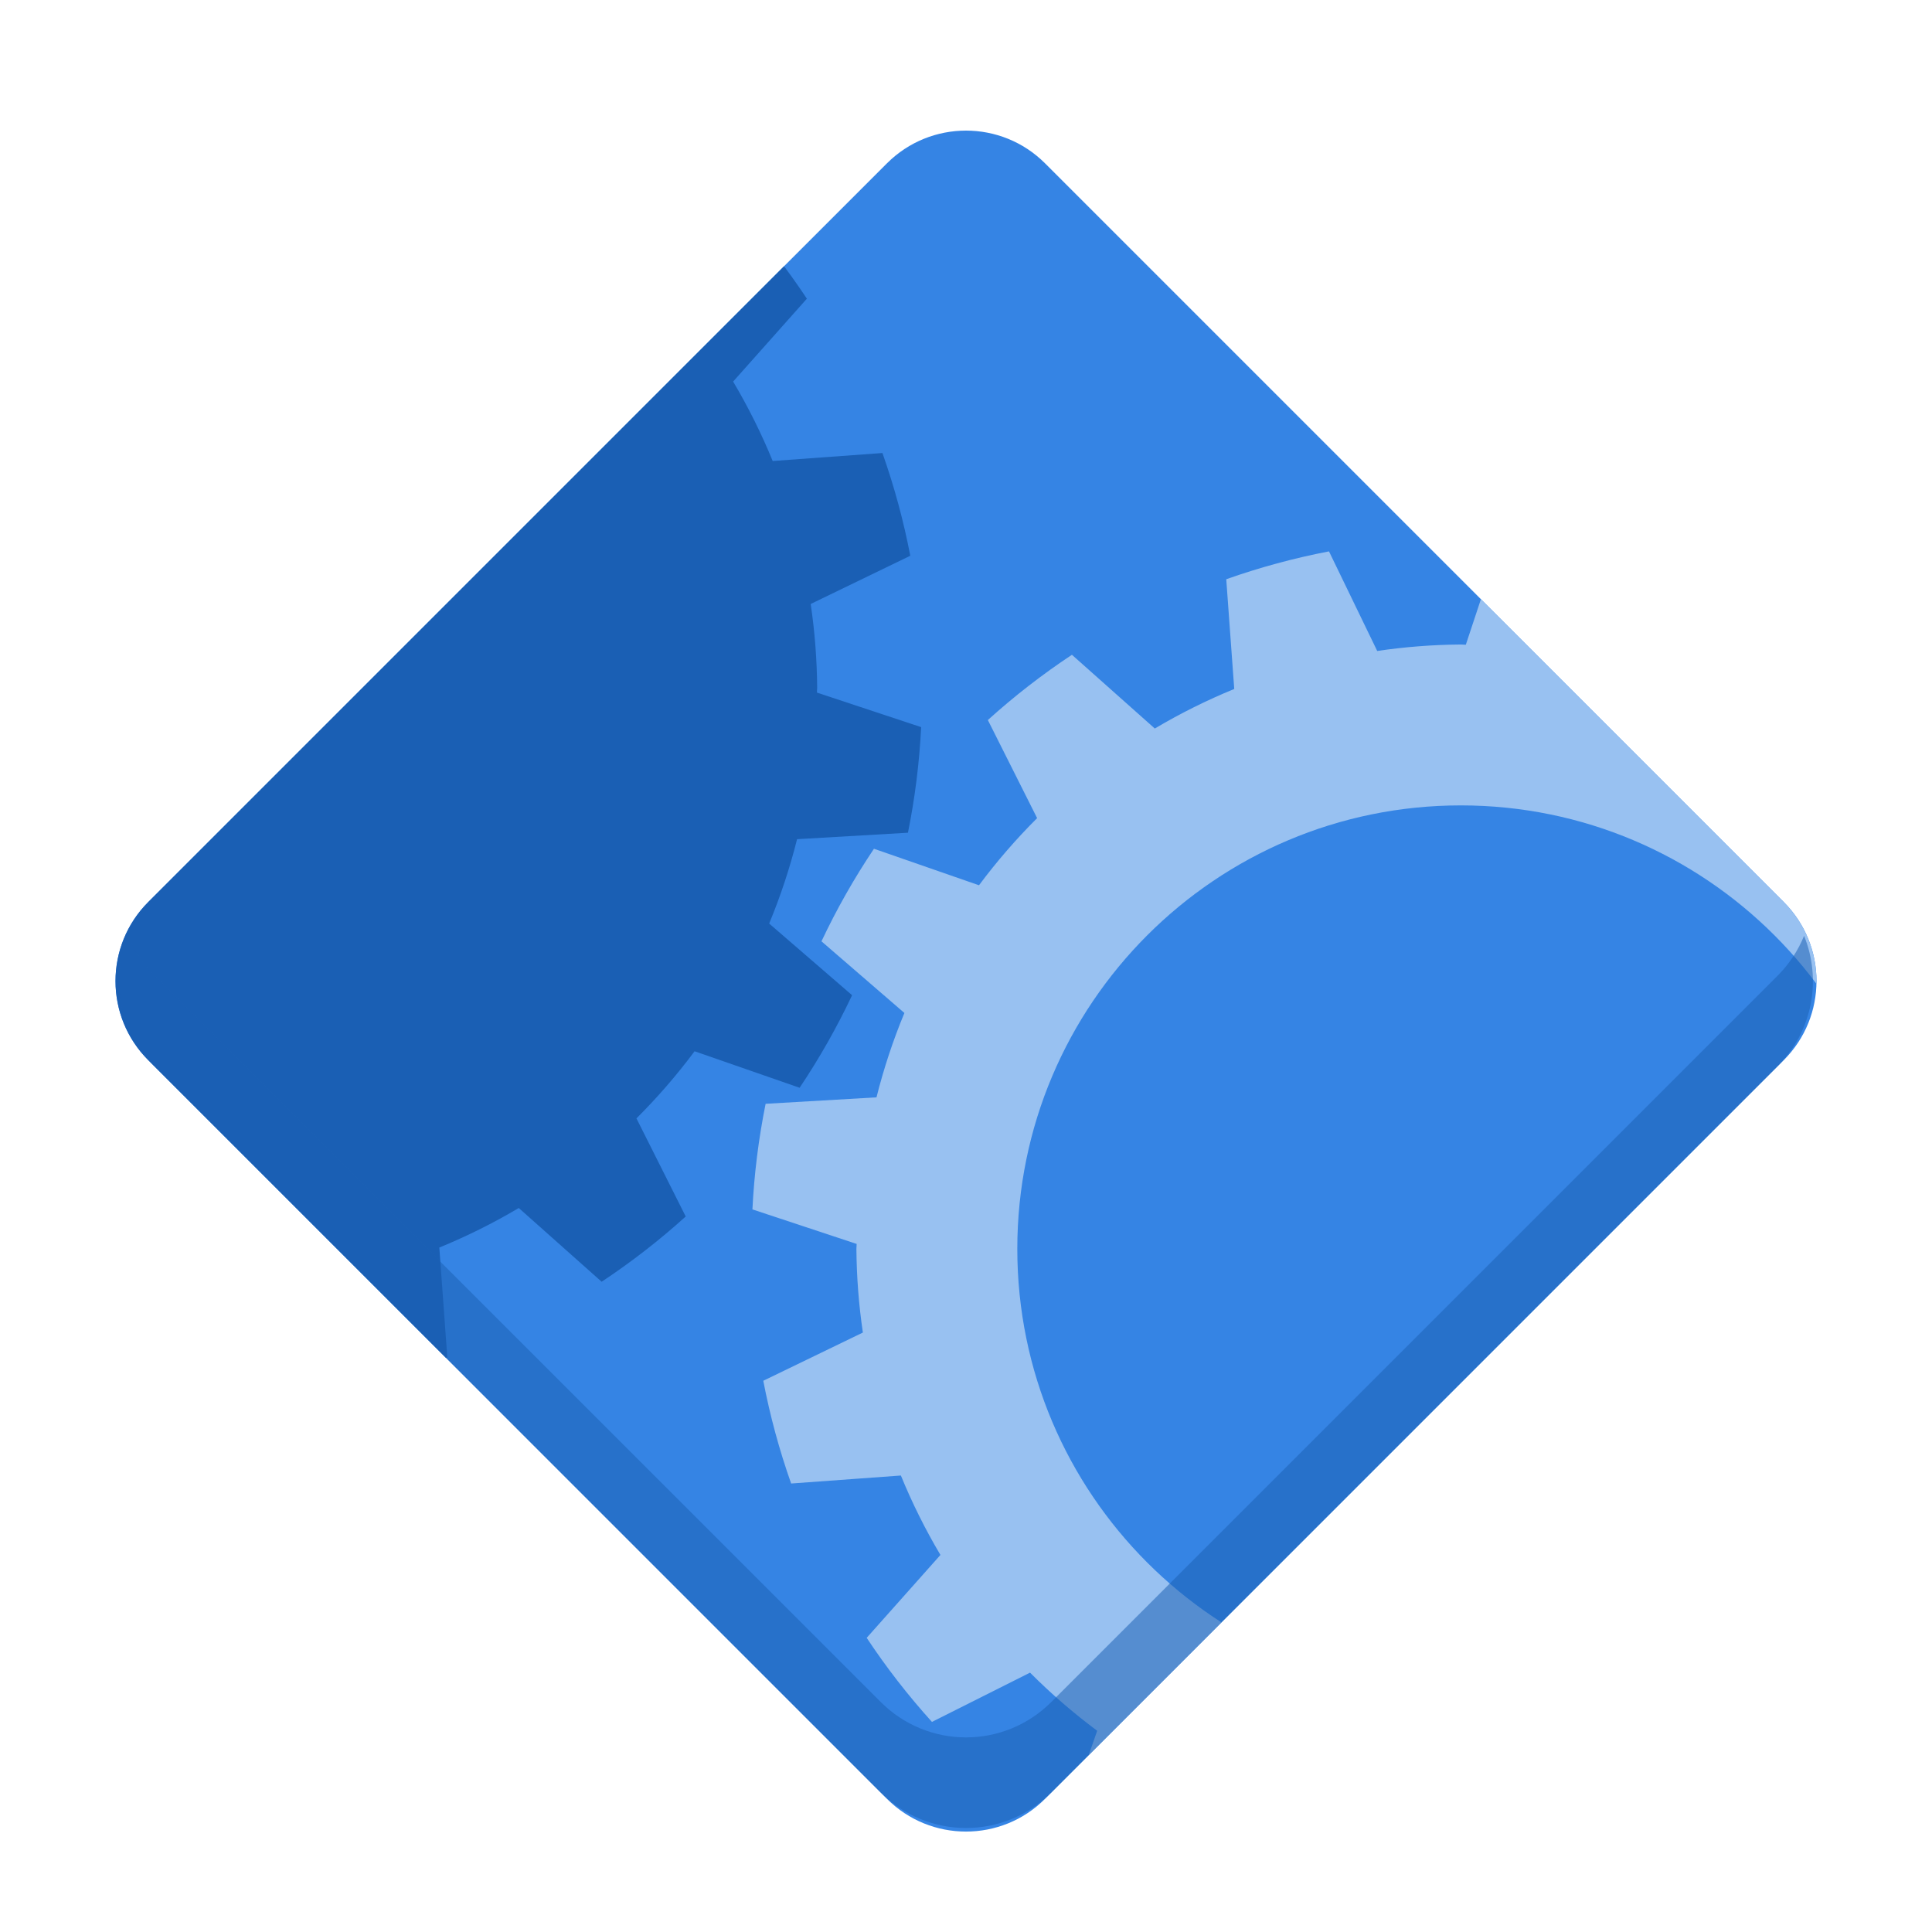
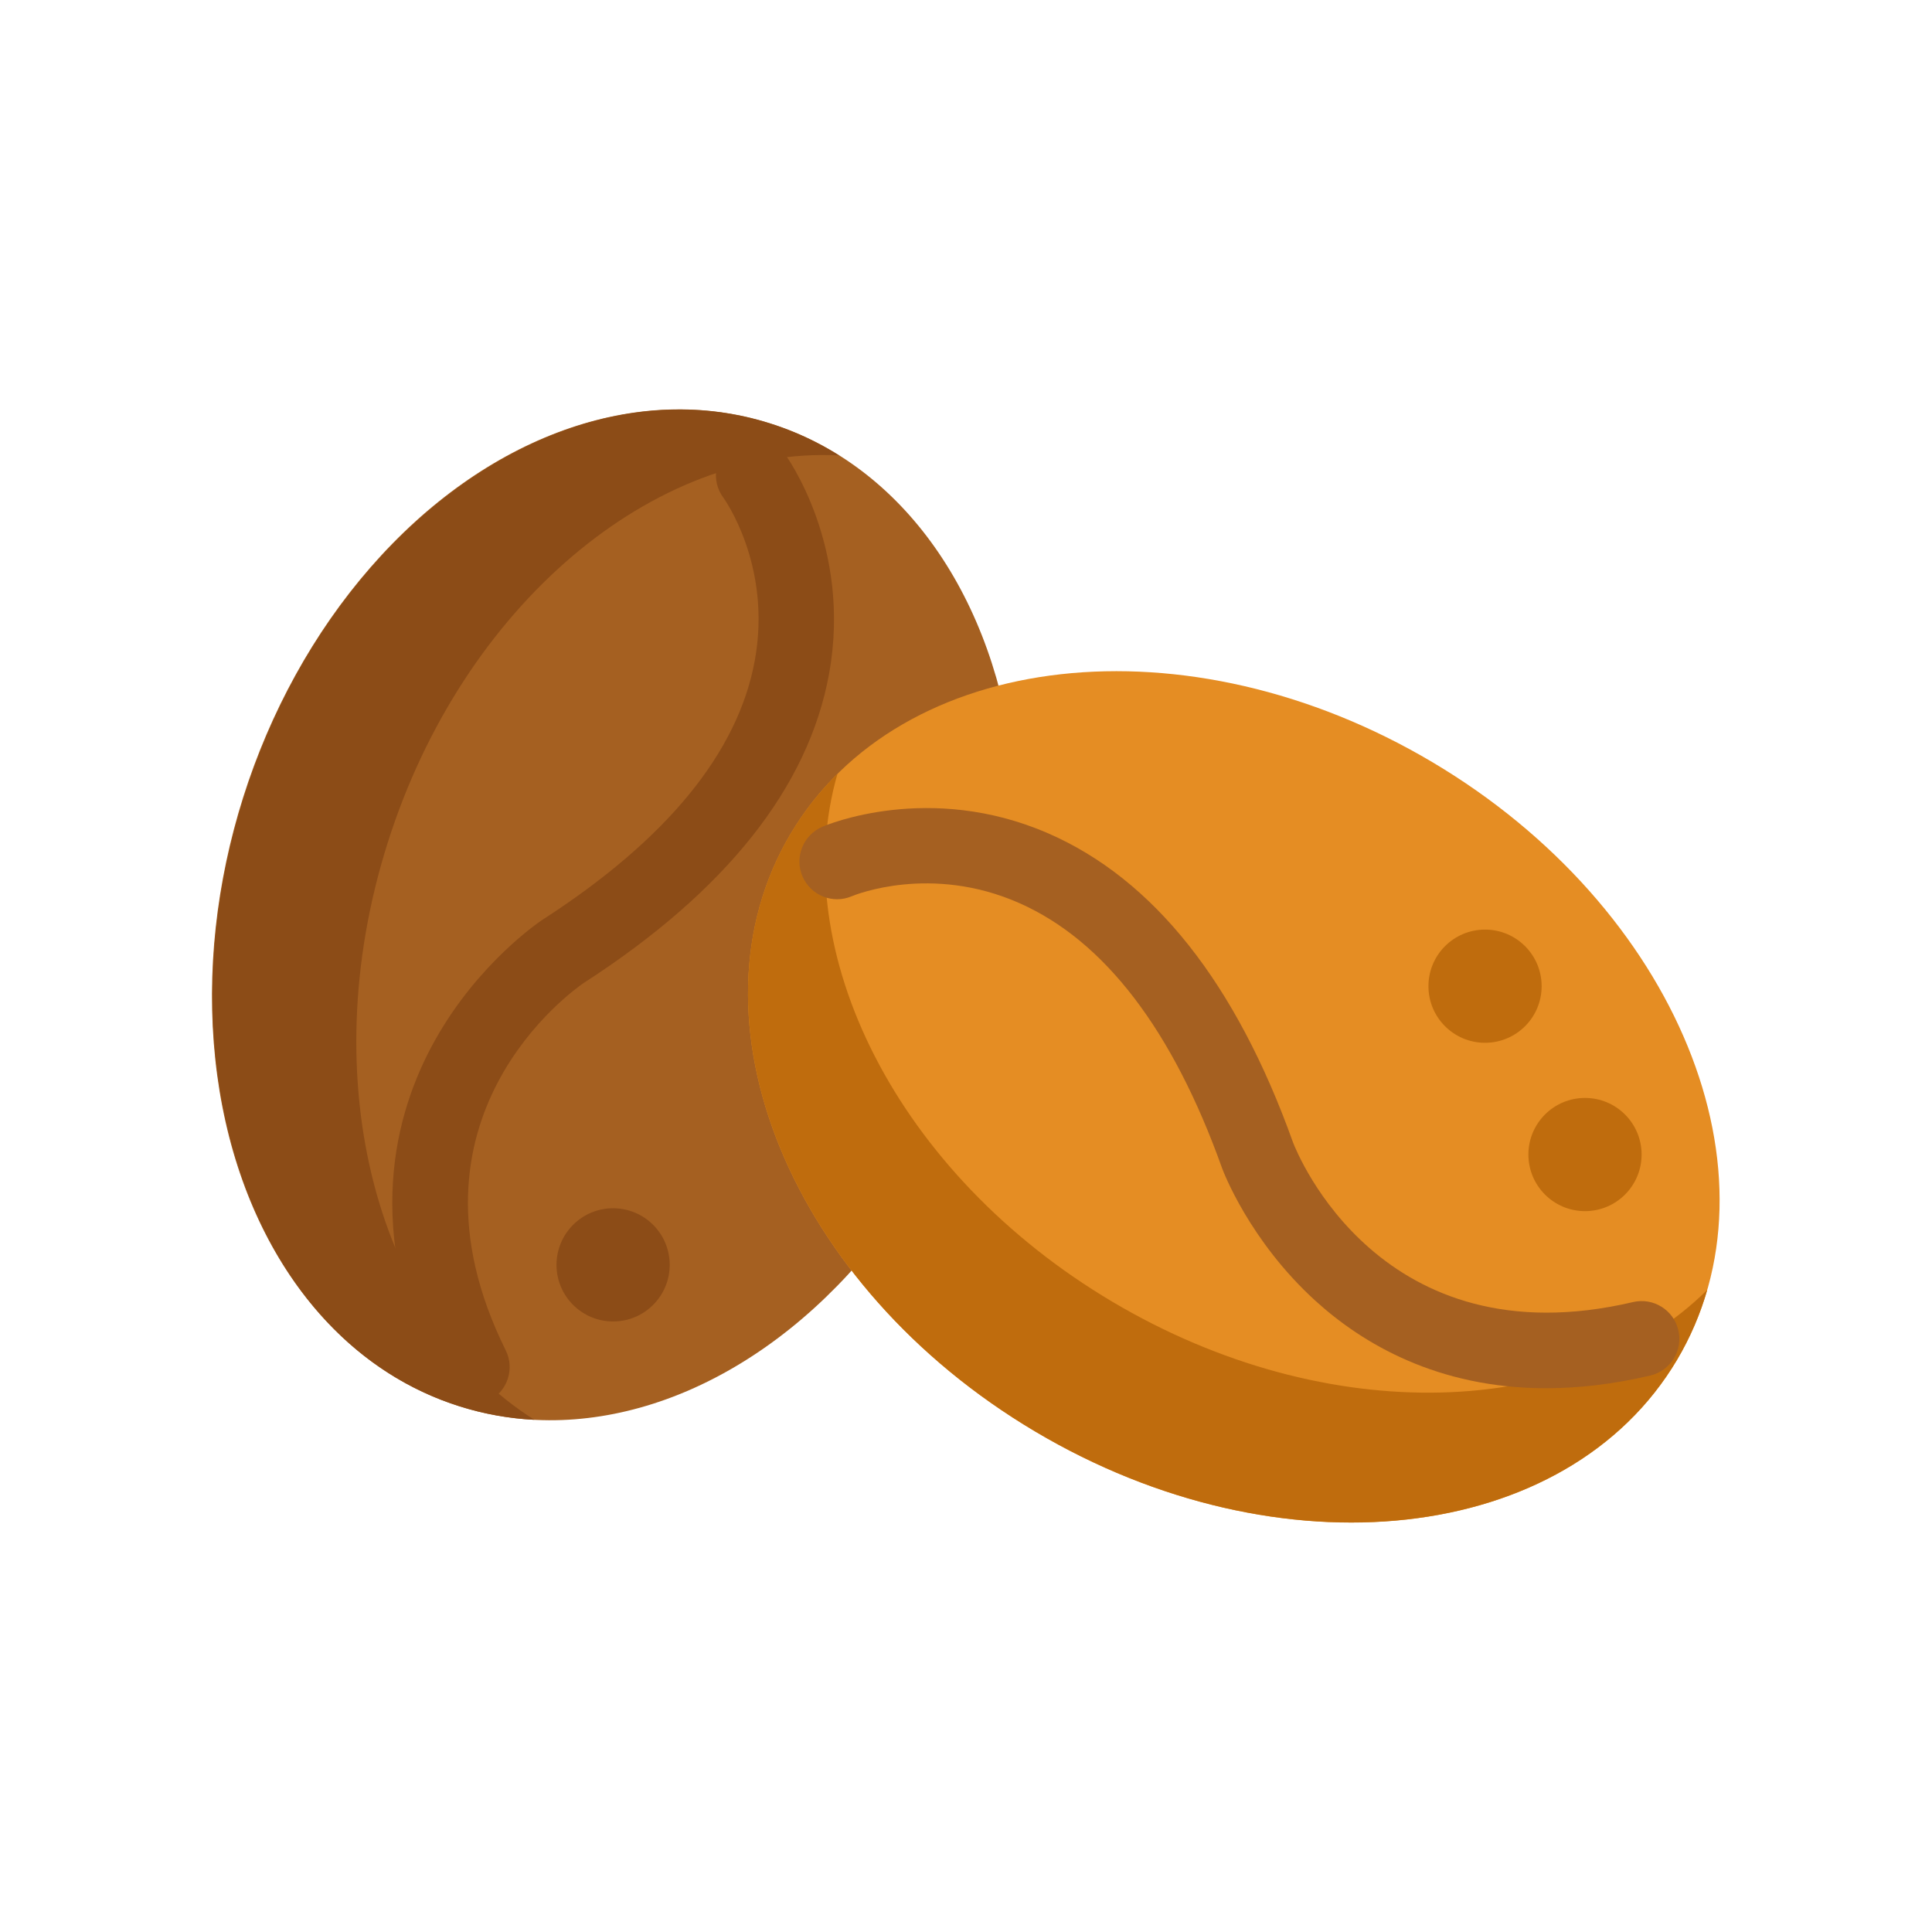
- <svg xmlns="http://www.w3.org/2000/svg" width="33.75mm" height="33.75mm" viewBox="0 0 33.75 33.75" version="1.1" id="svg974">
-   <defs id="defs968">
-     <clipPath clipPathUnits="userSpaceOnUse" id="clipPath18689">
-       <rect clip-path="none" transform="rotate(45)" ry="32" rx="32" y="123.999" x="486.037" height="362.943" width="362.943" id="rect18691" style="display:inline;opacity:1;vector-effect:none;fill:#4a86cf;fill-opacity:1;stroke:none;stroke-width:26.067;stroke-linecap:butt;stroke-linejoin:miter;stroke-miterlimit:4;stroke-dasharray:none;stroke-dashoffset:0;stroke-opacity:1;marker:none;marker-start:none;marker-mid:none;marker-end:none;paint-order:normal;enable-background:new" />
-     </clipPath>
-     <clipPath clipPathUnits="userSpaceOnUse" id="clipPath18689-3">
-       <rect clip-path="none" transform="rotate(45)" ry="32" rx="32" y="123.999" x="486.037" height="362.943" width="362.943" id="rect18691-6" style="display:inline;opacity:1;vector-effect:none;fill:#4a86cf;fill-opacity:1;stroke:none;stroke-width:26.067;stroke-linecap:butt;stroke-linejoin:miter;stroke-miterlimit:4;stroke-dasharray:none;stroke-dashoffset:0;stroke-opacity:1;marker:none;marker-start:none;marker-mid:none;marker-end:none;paint-order:normal;enable-background:new" />
-     </clipPath>
+ <svg xmlns="http://www.w3.org/2000/svg" t="1645282633858" class="icon" viewBox="0 0 1024 1024" version="1.1" p-id="2277" width="200" height="200">
+   <defs>
+     <style type="text/css" />
  </defs>
-   <g id="layer1" transform="translate(-61.81982,-103.944)">
-     <g transform="matrix(0.2636723,0,0,0.2636723,61.81982,-529.397)" style="display:inline;stroke-width:0.25;enable-background:new" id="g1836">
-       <g transform="matrix(0.25,0,0,0.25,0,2295)" id="g18818" style="stroke-width:0.25">
-         <g style="stroke-width:0.27" transform="matrix(0.9260519,0,0,0.9260519,18.93073,50.87633)" id="g18590">
-           <g style="stroke-width:0.27" id="g18681" clip-path="url(#clipPath18689-3)">
-             <rect style="opacity:1;vector-effect:none;fill:#3584e4;fill-opacity:1;stroke:none;stroke-width:8.221;stroke-linecap:butt;stroke-linejoin:miter;stroke-miterlimit:4;stroke-dasharray:none;stroke-dashoffset:0;stroke-opacity:1;marker:none;marker-start:none;marker-mid:none;marker-end:none;paint-order:normal" id="rect18571" width="424" height="424" x="458.337" y="90.642" rx="10.092" ry="10.092" transform="matrix(0.6052817,0.6052817,-0.6052817,0.6052817,33.44063,99.07363)" clip-path="none" />
-             <circle style="opacity:1;vector-effect:none;fill:#f66151;fill-opacity:1;stroke:none;stroke-width:7.037;stroke-linecap:butt;stroke-linejoin:miter;stroke-miterlimit:4;stroke-dasharray:none;stroke-dashoffset:0;stroke-opacity:1;marker:none;marker-start:none;marker-mid:none;marker-end:none;paint-order:normal" id="path18706" cx="0" cy="0" r="0" transform="translate(0,-212)" />
-             <circle style="opacity:1;vector-effect:none;fill:#f66151;fill-opacity:1;stroke:none;stroke-width:7.037;stroke-linecap:butt;stroke-linejoin:miter;stroke-miterlimit:4;stroke-dasharray:none;stroke-dashoffset:0;stroke-opacity:1;marker:none;marker-start:none;marker-mid:none;marker-end:none;paint-order:normal" id="path18708" cx="0" cy="0" r="0" transform="translate(0,-212)" />
-             <path style="display:inline;opacity:1;vector-effect:none;fill:#98c1f1;fill-opacity:1;stroke:none;stroke-width:7.037;stroke-linecap:butt;stroke-linejoin:miter;stroke-miterlimit:4;stroke-dasharray:none;stroke-dashoffset:0;stroke-opacity:1;marker:none;marker-start:none;marker-mid:none;marker-end:none;paint-order:normal;enable-background:new" d="m 408.92,561.918 -9.886,29.829 a 172.971,172.971 0 0 0 -1.427,-0.071 172.971,172.971 0 0 0 -23.929,1.852 l -13.801,-28.501 a 203.293,203.293 0 0 0 -29.401,7.972 l 2.286,31.405 a 172.971,172.971 0 0 0 -22.732,11.319 l -23.718,-21.103 a 203.293,203.293 0 0 0 -24.059,18.674 l 14.099,28.073 a 172.971,172.971 0 0 0 -16.636,19.211 l -30.058,-10.448 a 203.293,203.293 0 0 0 -15.017,26.488 l 23.73,20.507 a 172.971,172.971 0 0 0 -7.985,24.143 l -31.73,1.849 a 203.293,203.293 0 0 0 -3.778,30.217 l 29.829,9.886 a 172.971,172.971 0 0 0 -0.071,1.427 172.971,172.971 0 0 0 1.852,23.929 l -28.501,13.801 a 203.293,203.293 0 0 0 7.972,29.401 l 31.405,-2.286 a 172.971,172.971 0 0 0 11.319,22.732 l -21.103,23.718 a 203.293,203.293 0 0 0 18.674,24.059 l 28.073,-14.099 a 172.971,172.971 0 0 0 19.211,16.636 l -10.448,30.058 a 203.293,203.293 0 0 0 26.488,15.017 l 20.507,-23.73 a 172.971,172.971 0 0 0 24.143,7.985 l 1.849,31.73 a 203.293,203.293 0 0 0 30.217,3.778 l 9.886,-29.829 a 172.971,172.971 0 0 0 1.427,0.071 172.971,172.971 0 0 0 23.929,-1.852 l 13.801,28.501 a 203.293,203.293 0 0 0 29.401,-7.972 l -2.286,-31.405 a 172.971,172.971 0 0 0 22.732,-11.319 l 23.718,21.103 A 203.293,203.293 0 0 0 532.96,916 l -14.099,-28.073 a 172.971,172.971 0 0 0 16.636,-19.211 l 30.058,10.448 a 203.293,203.293 0 0 0 15.017,-26.488 l -23.73,-20.507 a 172.971,172.971 0 0 0 7.985,-24.143 l 31.73,-1.849 a 203.293,203.293 0 0 0 3.778,-30.217 l -29.829,-9.886 a 172.971,172.971 0 0 0 0.071,-1.427 172.971,172.971 0 0 0 -1.852,-23.929 l 28.501,-13.801 a 203.293,203.293 0 0 0 -7.972,-29.401 l -31.405,2.286 a 172.971,172.971 0 0 0 -11.319,-22.732 l 21.103,-23.718 a 203.293,203.293 0 0 0 -18.674,-24.059 l -28.073,14.099 a 172.971,172.971 0 0 0 -19.211,-16.636 l 10.448,-30.058 A 203.293,203.293 0 0 0 485.636,581.681 l -20.507,23.73 a 172.971,172.971 0 0 0 -24.143,-7.985 l -1.849,-31.73 a 203.293,203.293 0 0 0 -30.217,-3.778 z M 397.607,637.722 A 126.926,126.926 0 0 1 524.532,764.647 126.926,126.926 0 0 1 397.607,891.572 126.926,126.926 0 0 1 270.682,764.647 126.926,126.926 0 0 1 397.607,637.722 Z" id="path18717-4" />
-             <path id="path18758" d="m 51.748,401.284 -9.886,29.829 c -0.476,-0.026 -0.951,-0.05 -1.427,-0.071 -8.01,0.062 -16.005,0.681 -23.929,1.852 L 2.706,404.392 c -9.986,1.918 -19.814,4.583 -29.401,7.972 l 2.286,31.405 c -7.844,3.211 -15.442,6.994 -22.732,11.319 l -23.718,-21.103 c -8.475,5.614 -16.518,11.857 -24.059,18.674 l 14.099,28.073 c -6.009,5.987 -11.569,12.408 -16.636,19.211 l -30.058,-10.448 c -5.661,8.442 -10.68,17.296 -15.017,26.488 l 23.73,20.507 c -3.25,7.841 -5.919,15.91 -7.985,24.143 l -31.73,1.849 c -2.013,9.964 -3.276,20.064 -3.778,30.217 l 29.829,9.886 c -0.026,0.476 -0.05,0.951 -0.071,1.427 0.062,8.01 0.681,16.005 1.852,23.929 l -28.501,13.801 c 1.918,9.986 4.583,19.814 7.972,29.401 l 31.405,-2.286 c 3.211,7.844 6.994,15.442 11.319,22.732 l -21.103,23.718 c 5.614,8.475 11.857,16.518 18.674,24.059 l 28.073,-14.099 c 5.987,6.009 12.408,11.569 19.211,16.636 l -10.448,30.058 c 8.442,5.661 17.296,10.68 26.488,15.017 l 20.507,-23.73 c 7.841,3.25 15.91,5.919 24.143,7.985 l 1.849,31.73 c 9.964,2.013 20.064,3.276 30.217,3.778 l 9.886,-29.829 c 0.476,0.026 0.951,0.05 1.427,0.071 8.01,-0.062 16.005,-0.681 23.929,-1.852 l 13.801,28.501 c 9.986,-1.918 19.814,-4.583 29.401,-7.972 l -2.286,-31.405 c 7.844,-3.211 15.442,-6.994 22.732,-11.319 l 23.718,21.103 c 8.475,-5.614 16.518,-11.857 24.059,-18.674 l -14.099,-28.073 c 6.009,-5.987 11.569,-12.408 16.636,-19.211 l 30.058,10.448 c 5.661,-8.442 10.68,-17.296 15.017,-26.488 l -23.73,-20.507 c 3.25,-7.841 5.919,-15.91 7.985,-24.143 l 31.73,-1.849 c 2.013,-9.964 3.276,-20.064 3.778,-30.217 l -29.829,-9.886 c 0.026,-0.476 0.05,-0.951 0.071,-1.427 -0.062,-8.01 -0.681,-16.005 -1.852,-23.929 l 28.501,-13.801 c -1.918,-9.986 -4.583,-19.814 -7.972,-29.401 l -31.405,2.286 c -3.211,-7.844 -6.994,-15.442 -11.319,-22.732 l 21.103,-23.718 c -5.614,-8.475 -11.857,-16.518 -18.674,-24.059 l -28.073,14.099 c -5.987,-6.009 -12.408,-11.569 -19.211,-16.636 l 10.448,-30.058 c -8.442,-5.661 -17.296,-10.68 -26.488,-15.017 l -20.507,23.73 c -7.841,-3.25 -15.91,-5.919 -24.143,-7.985 l -1.849,-31.73 c -9.964,-2.013 -20.064,-3.276 -30.217,-3.778 z" style="display:inline;opacity:1;vector-effect:none;fill:#1a5fb4;fill-opacity:1;stroke:none;stroke-width:7.037;stroke-linecap:butt;stroke-linejoin:miter;stroke-miterlimit:4;stroke-dasharray:none;stroke-dashoffset:0;stroke-opacity:1;marker:none;marker-start:none;marker-mid:none;marker-end:none;paint-order:normal;enable-background:new" />
-           </g>
-         </g>
-         <path style="display:inline;opacity:0.534;vector-effect:none;fill:#1a5fb4;fill-opacity:1;stroke:none;stroke-width:1.629;stroke-linecap:butt;stroke-linejoin:miter;stroke-miterlimit:4;stroke-dasharray:none;stroke-dashoffset:0;stroke-opacity:1;marker:none;marker-start:none;marker-mid:none;marker-end:none;paint-order:normal;enable-background:new" clip-path="none" d="m 8.477,2676 c -1.171,2.887 -0.583,6.308 1.766,8.656 l 48.102,48.102 c 3.134,3.134 8.179,3.134 11.312,0 l 48.102,-48.102 c 2.348,-2.348 2.937,-5.77 1.766,-8.656 -0.392,0.966 -0.98,1.871 -1.766,2.656 l -48.102,48.102 c -3.134,3.134 -8.179,3.134 -11.312,0 L 10.242,2678.656 C 9.457,2677.871 8.868,2676.965 8.477,2676 Z" transform="matrix(4,0,0,4,0,-10028)" id="rect18571-6" />
-       </g>
-       <rect y="2402" x="-1.5000001e-06" height="128" width="128" id="rect9125-7-2" style="display:inline;opacity:1;vector-effect:none;fill:none;fill-opacity:1;stroke:none;stroke-width:1.25;stroke-linecap:butt;stroke-linejoin:miter;stroke-miterlimit:4;stroke-dasharray:none;stroke-dashoffset:0;stroke-opacity:1;marker:none;marker-start:none;marker-mid:none;marker-end:none;paint-order:normal;enable-background:new" />
-     </g>
-   </g>
+   <path d="M243.564 745.355a206.274 273.17 17.529 1 0 164.551-520.97 206.274 273.17 17.529 1 0-164.551 520.97Z" fill="#A56021" p-id="2278" />
+   <path d="M205.424 446.87c39.982-126.576 141.478-210.514 239.282-205.488a158.428 158.428 0 0 0-36.59-16.96C299.484 190.108 174.582 278.912 129.14 422.774s5.782 288.3 114.412 322.614a158.452 158.452 0 0 0 39.694 7.136c-82.944-52.068-117.804-179.078-77.822-305.654z" fill="#8C4C17" p-id="2279" />
+   <path d="M250.142 744.578a20 20 0 0 1-17.936-11.124c-40.148-81.016-23.114-143.648-1.75-181.924 22.952-41.122 55.516-63.002 56.89-63.914l0.208-0.136c65.77-42.42 103.624-88.658 112.508-137.428 9.22-50.606-16.422-85.954-16.684-86.306-6.574-8.876-4.708-21.4 4.168-27.976 8.874-6.574 21.4-4.71 27.976 4.166 1.482 2.002 36.184 49.816 23.89 117.284-10.938 60.044-54.688 115.146-130.03 163.776-4.932 3.342-102.368 71.55-41.34 194.696 4.904 9.898 0.858 21.896-9.04 26.8a19.854 19.854 0 0 1-8.86 2.086z" fill="#8C4C17" p-id="2280" />
+   <path d="M324.96 670.402m-30 0a30 30 0 1 0 60 0 30 30 0 1 0-60 0Z" fill="#8C4C17" p-id="2281" />
+   <path d="M548.661 758.749a273.17 206.274 30.692 1 0 210.574-354.76 273.17 206.274 30.692 1 0-210.574 354.76Z" fill="#E58D23" p-id="2282" />
+   <path d="M589.496 689.906c-114.15-67.75-172.776-185.688-145.616-279.78a158.444 158.444 0 0 0-24.846 31.768c-58.144 97.966-0.106 239.806 129.63 316.808s282.046 60.006 340.19-37.96a158.476 158.476 0 0 0 15.986-37.026c-69.584 68.91-201.194 73.94-315.344 6.19z" fill="#BF6C0D" p-id="2283" />
+   <path d="M819.432 735.792c-57.458 0.002-97.27-23.614-122.324-46.432-34.816-31.71-48.708-68.402-49.284-69.948a11.036 11.036 0 0 1-0.086-0.234c-26.194-73.31-62.366-120.592-107.508-140.536-46.802-20.674-86.958-4.366-88.646-3.664-10.136 4.38-21.856-0.31-26.236-10.45s0.342-21.934 10.48-26.316c2.292-0.988 56.746-23.894 119.644 3.438 55.976 24.322 99.672 79.466 129.874 163.9 2.132 5.564 46.374 115.968 180.17 84.58a19.994 19.994 0 0 1 24.04 14.904c2.524 10.752-4.148 21.516-14.902 24.04-19.972 4.682-38.362 6.718-55.222 6.718z" fill="#A56021" p-id="2284" />
+   <path d="M787.1 522.702m-30 0a30 30 0 1 0 60 0 30 30 0 1 0-60 0Z" fill="#BF6C0D" p-id="2285" />
+   <path d="M840.084 611.928m-30 0a30 30 0 1 0 60 0 30 30 0 1 0-60 0Z" fill="#BF6C0D" p-id="2286" />
</svg>
